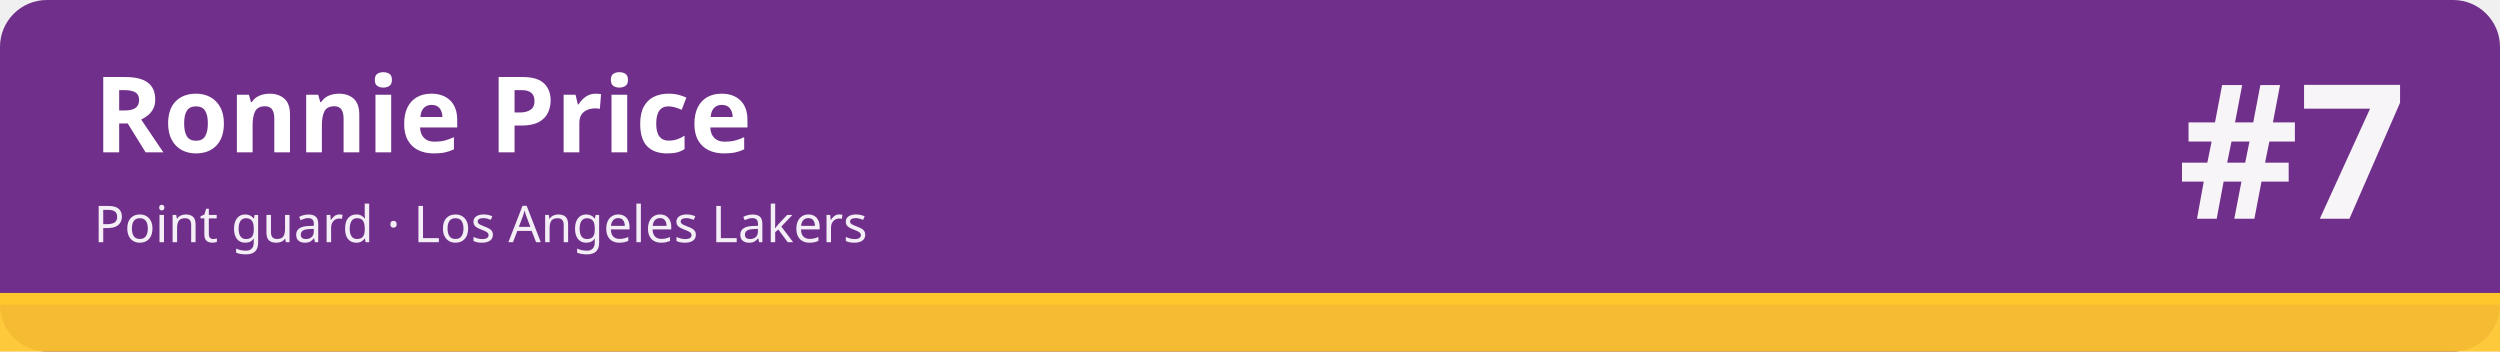
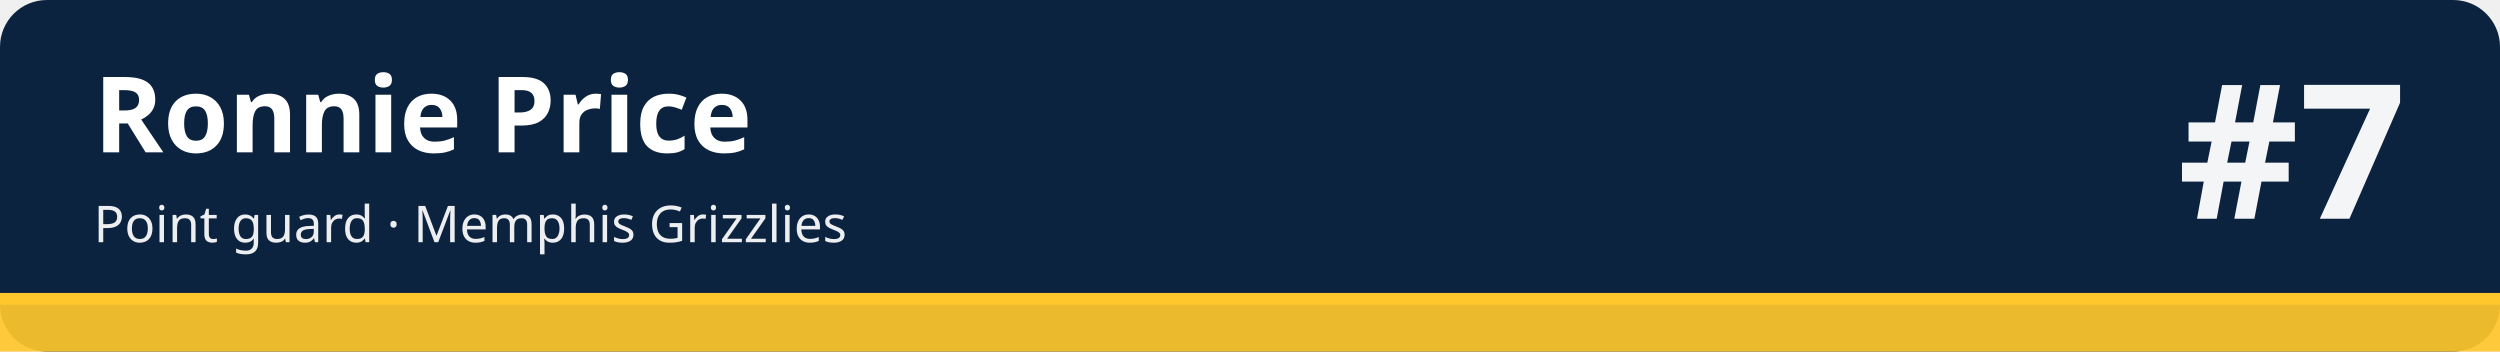
<svg xmlns="http://www.w3.org/2000/svg" width="1280" height="180" viewBox="0 0 1280 180" role="img" aria-labelledby="t d">
-   <rect width="1280" height="180" rx="24" fill="#702f8a" />
+   <rect width="1280" height="180" rx="24" fill="#0c2340" />
  <rect x="0" y="150" width="1280" height="30" fill="#ffc72c" fill-opacity=".92" />
  <rect x="0" y="150" width="1280" height="6" fill="#ffc72c" />
  <text x="48" y="78" font-family="sans-serif" font-size="54" font-weight="700" fill="#ffffff">Ronnie Price</text>
-   <text x="48" y="124" font-family="sans-serif" font-size="26" fill="#ffffff" fill-opacity=".92">Point guard · Los Angeles Lakers</text>
+   <text x="48" y="124" font-family="sans-serif" font-size="26" fill="#ffffff" fill-opacity=".92">Point guard · Memphis Grizzlies</text>
  <text x="1232" y="112" font-family="sans-serif" font-size="96" font-weight="800" fill="#ffffff" fill-opacity=".95" text-anchor="end">#7</text>
</svg>
